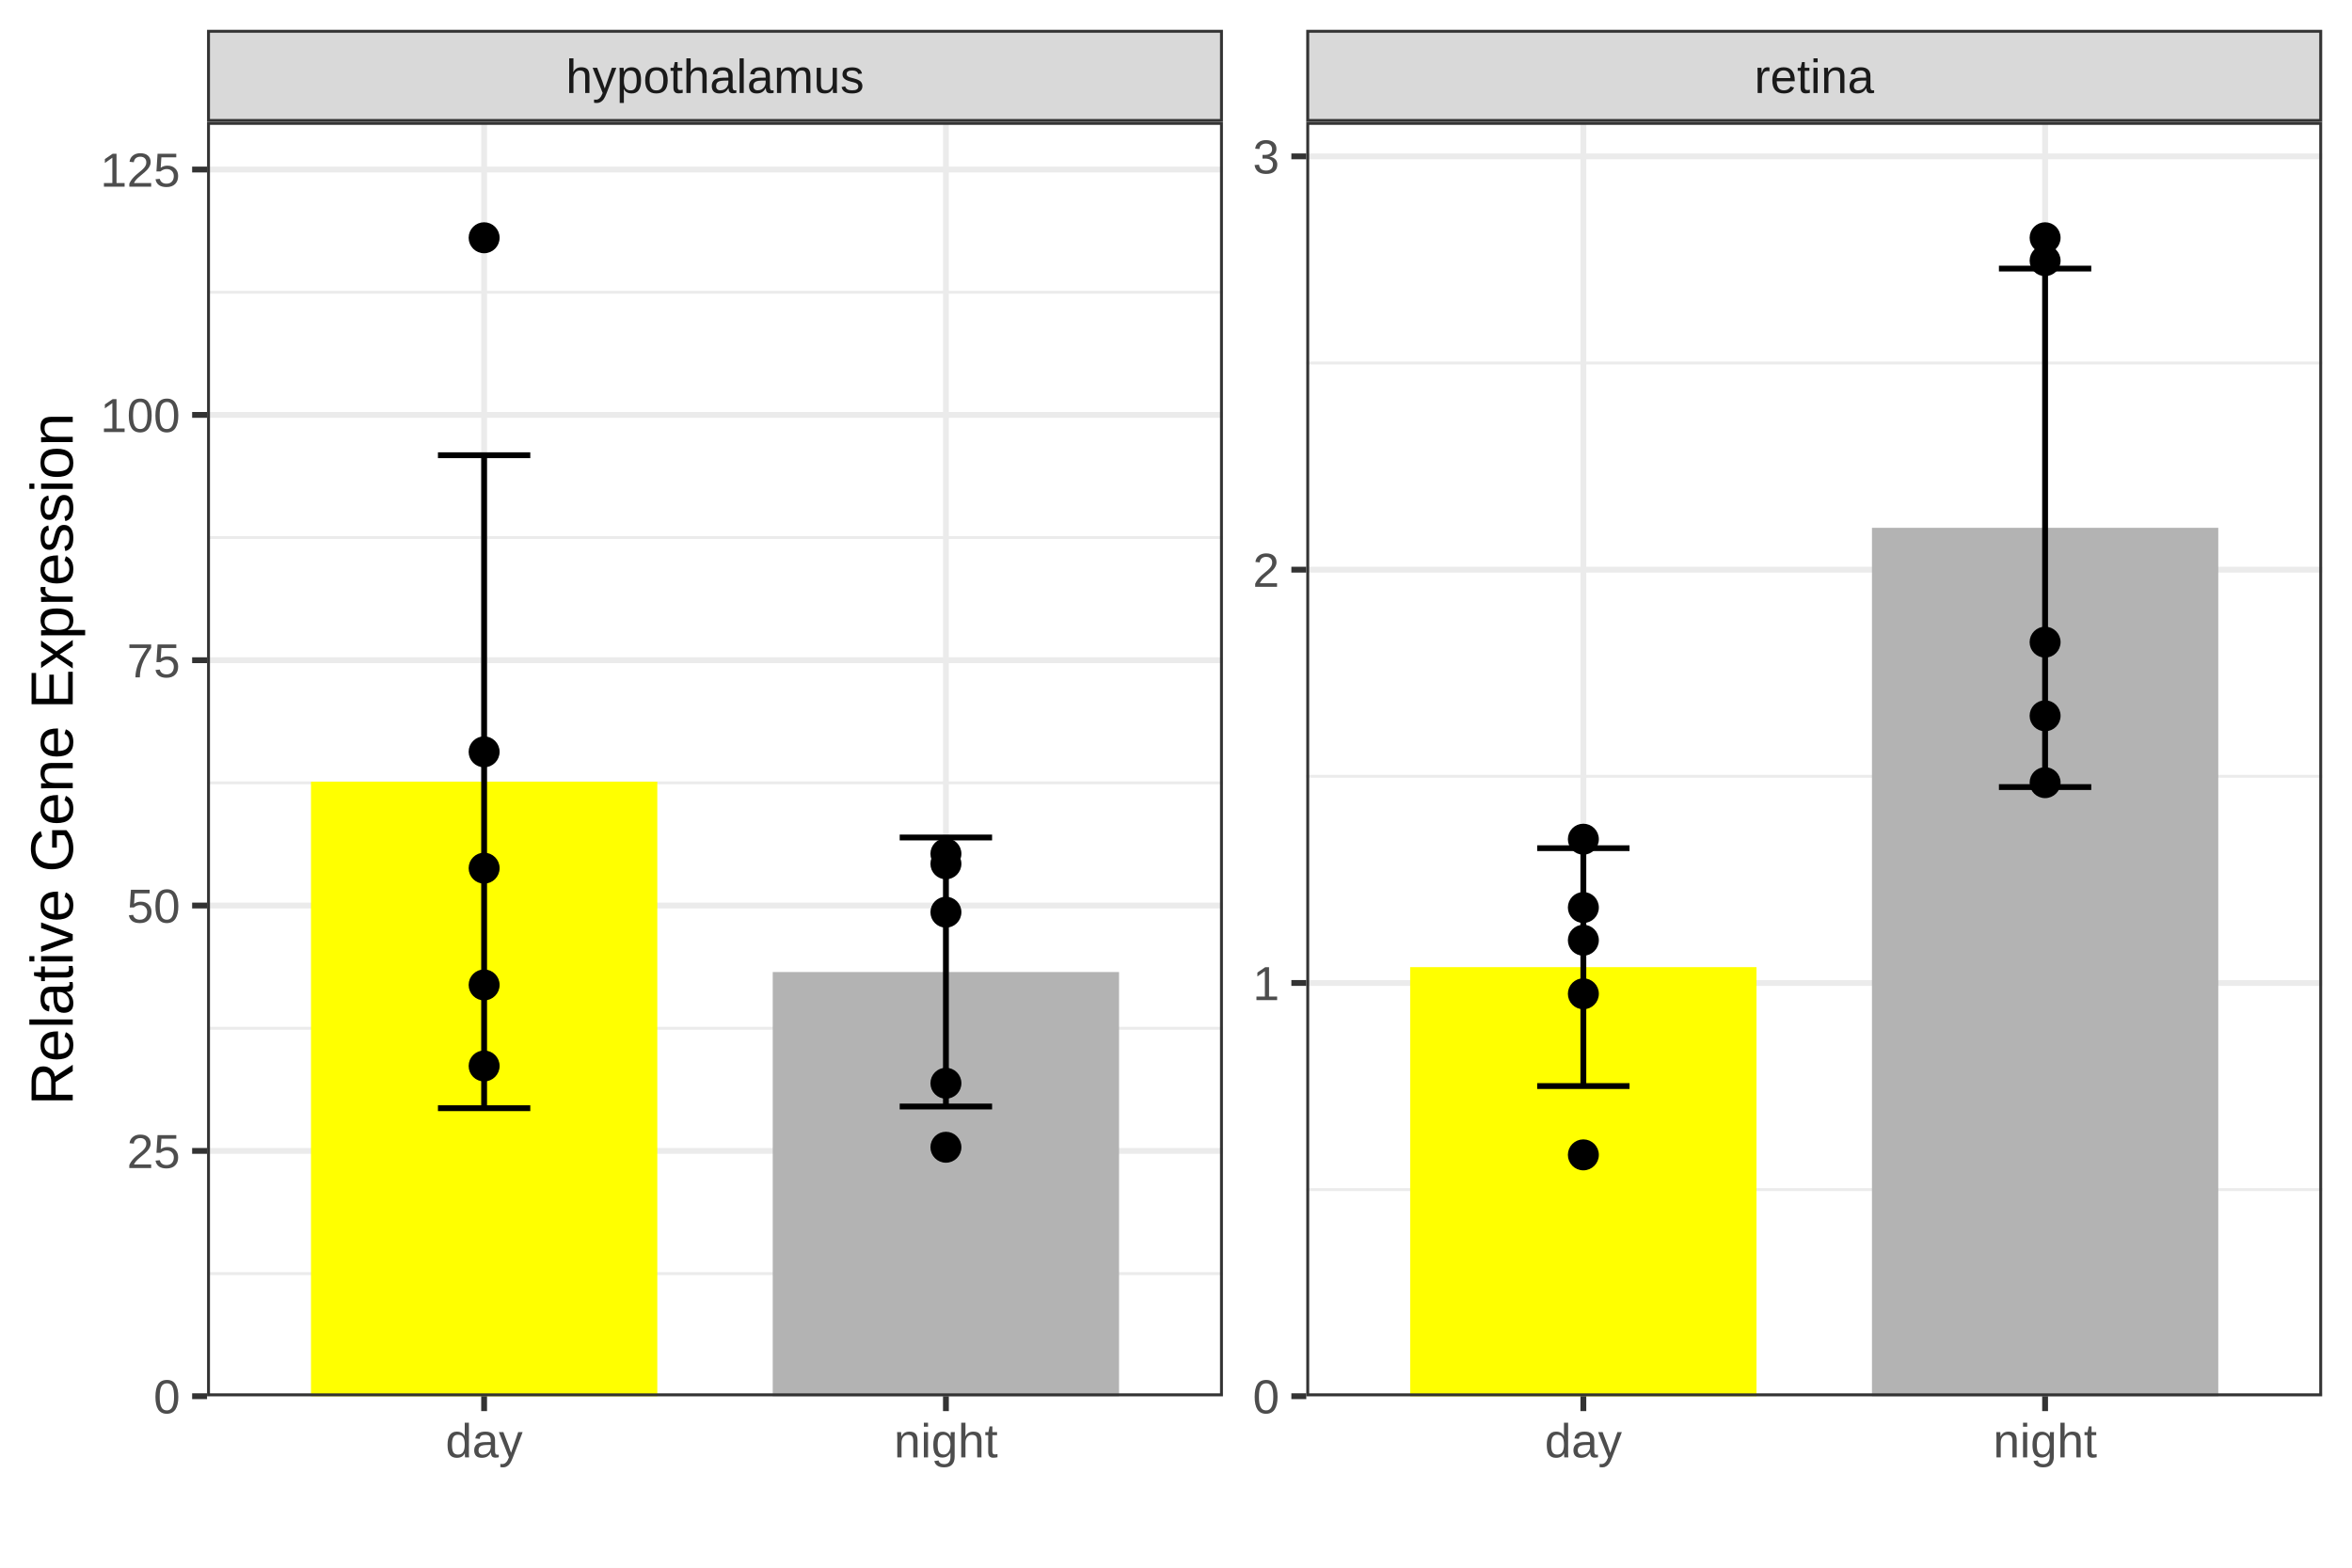
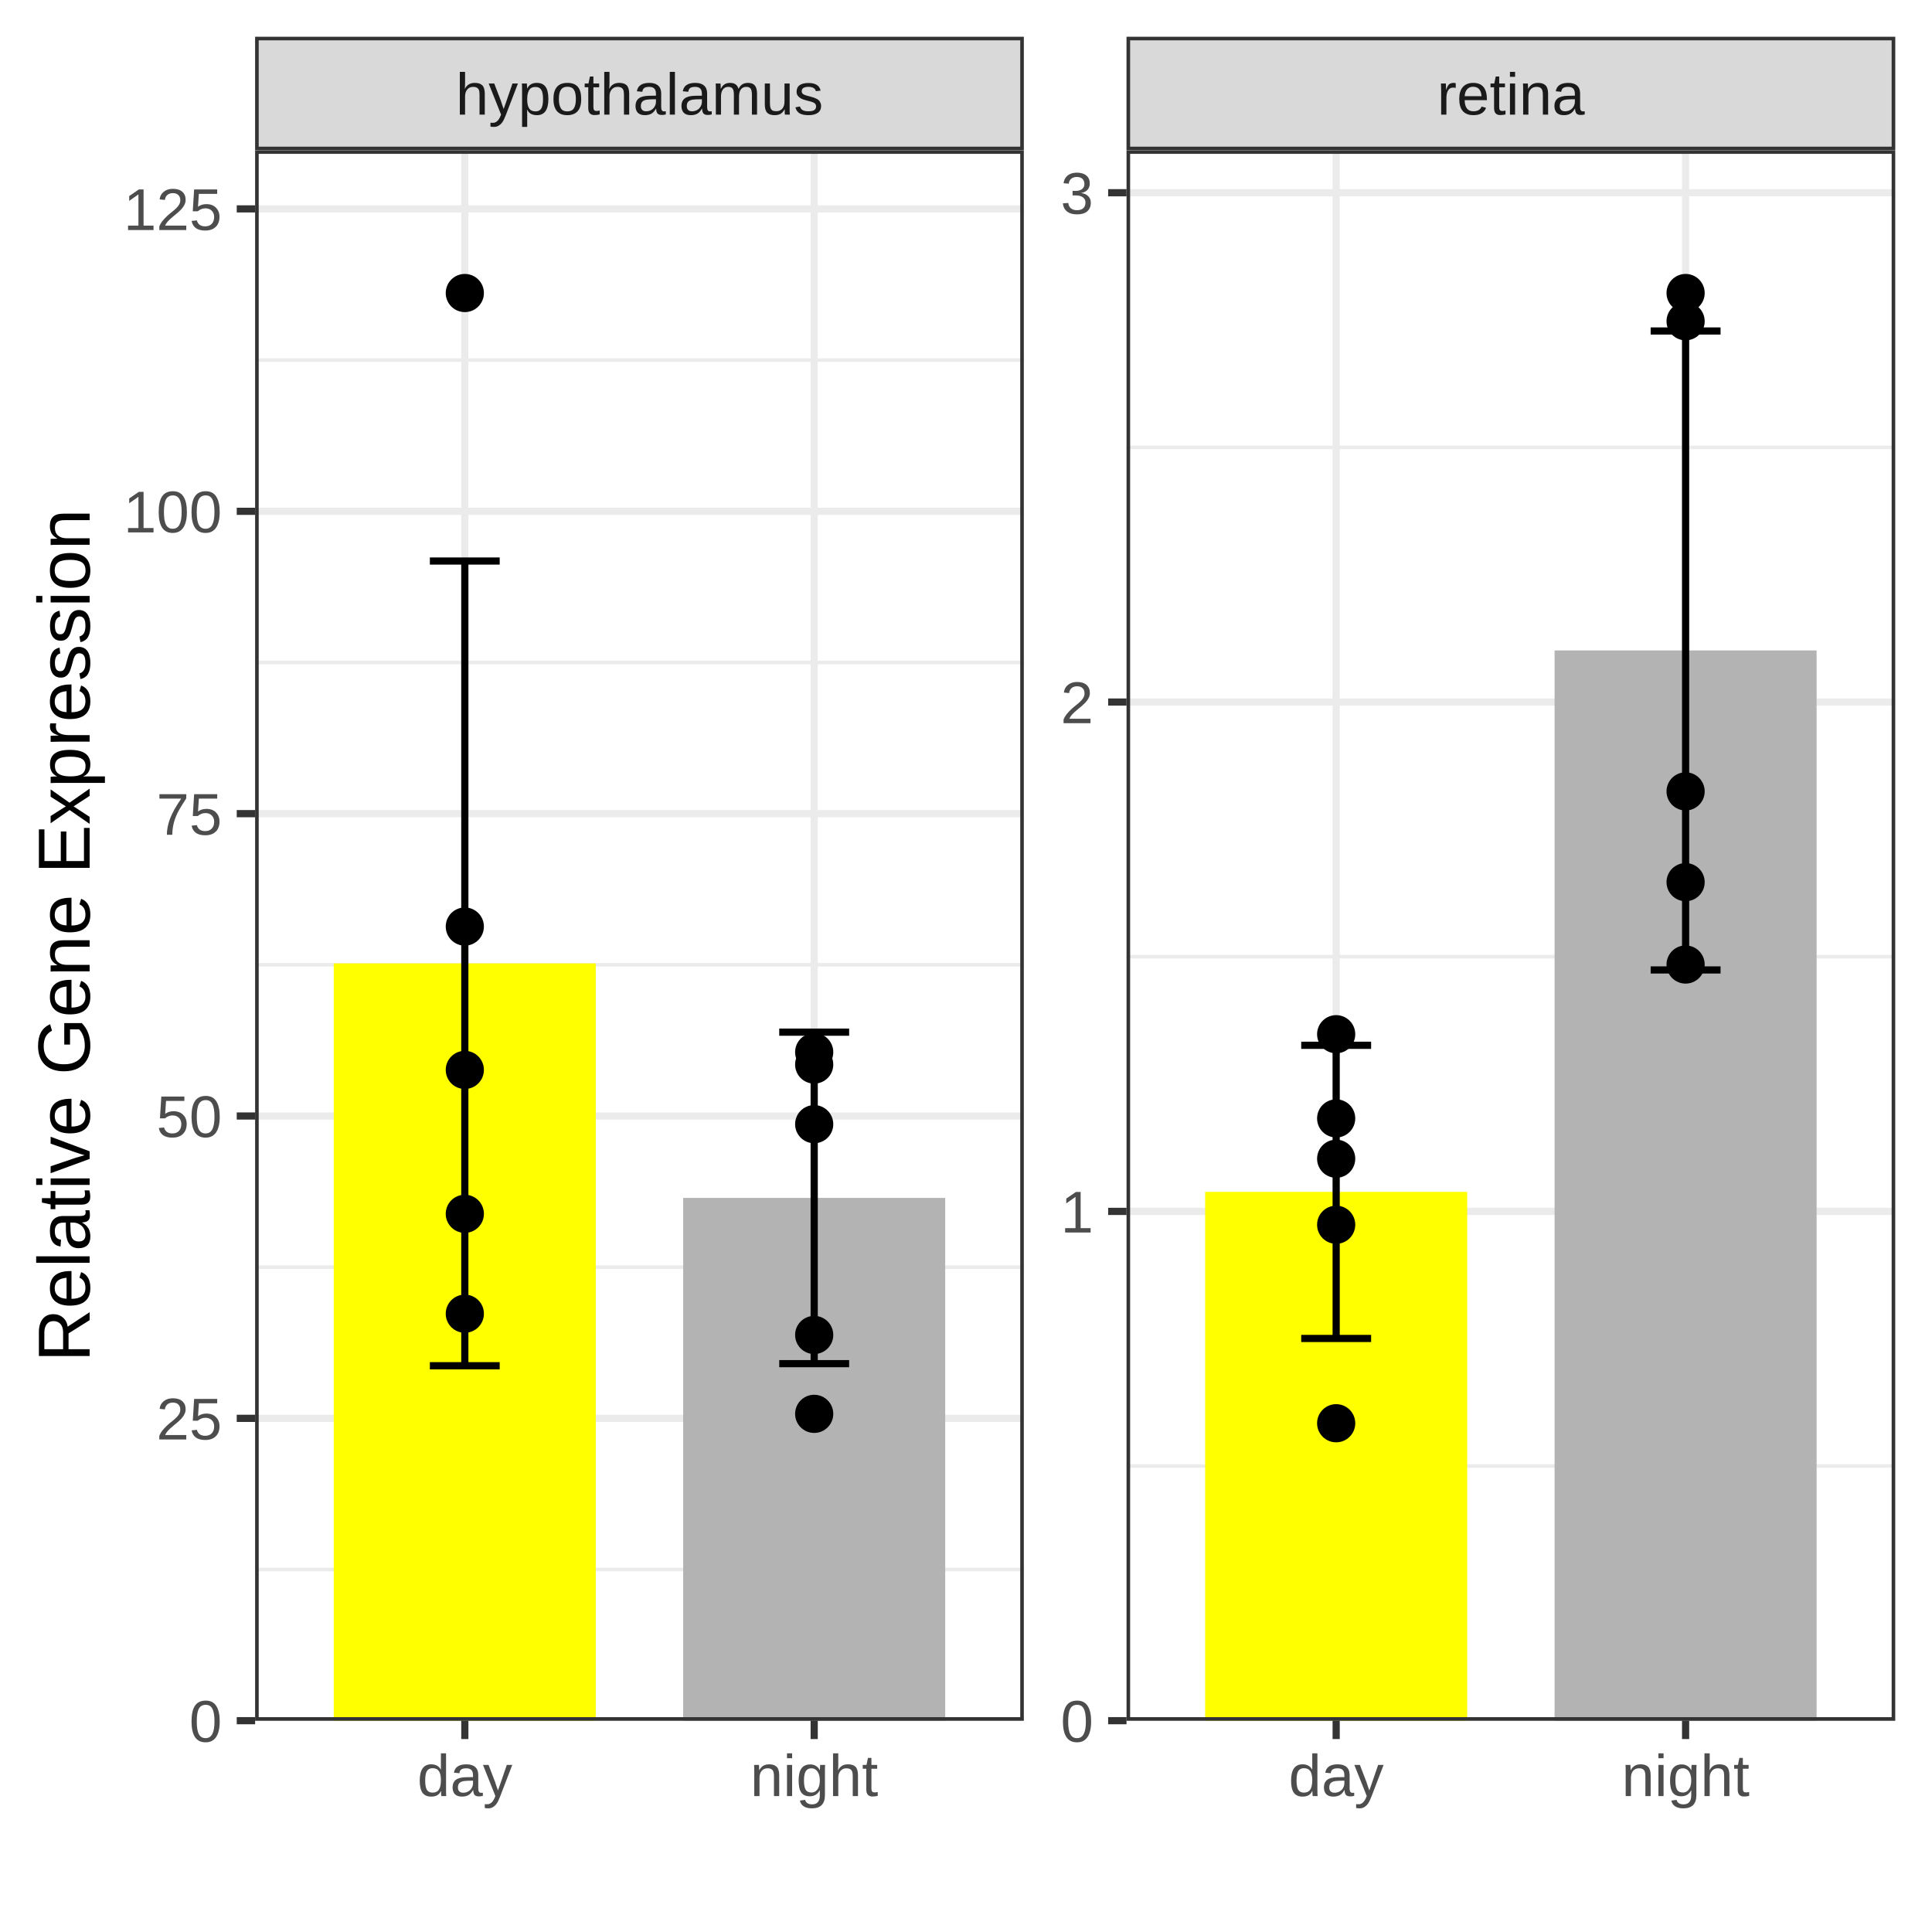
- <svg xmlns="http://www.w3.org/2000/svg" class="svglite" width="432.00pt" height="288.00pt" viewBox="0 0 432.00 288.00">
+ <svg xmlns="http://www.w3.org/2000/svg" class="svglite" width="288.00pt" height="288.00pt" viewBox="0 0 288.00 288.00">
  <defs>
    <style type="text/css">
    .svglite line, .svglite polyline, .svglite polygon, .svglite path, .svglite rect, .svglite circle {
      fill: none;
      stroke: #000000;
      stroke-linecap: round;
      stroke-linejoin: round;
      stroke-miterlimit: 10.00;
    }
-     .svglite text {
-       white-space: pre;
-     }
  </style>
  </defs>
  <rect width="100%" height="100%" style="stroke: none; fill: #FFFFFF;" />
  <defs>
-     <clipPath id="cpMC4wMHw0MzIuMDB8MC4wMHwyODguMDA=">
-       <rect x="0.00" y="0.00" width="432.00" height="288.00" />
+     <clipPath id="cpMC4wMHwyODguMDB8MC4wMHwyODguMDA=">
+       <rect x="0.00" y="0.00" width="288.00" height="288.00" />
    </clipPath>
  </defs>
-   <g clip-path="url(#cpMC4wMHw0MzIuMDB8MC4wMHwyODguMDA=)">
-     <rect x="0" y="0.00" width="432.00" height="288.00" style="stroke-width: 1.07; stroke: #FFFFFF; fill: #FFFFFF;" />
+   <g clip-path="url(#cpMC4wMHwyODguMDB8MC4wMHwyODguMDA=)">
+     <rect x="0" y="0.00" width="288.00" height="288.00" style="stroke-width: 1.07; stroke: #FFFFFF; fill: #FFFFFF;" />
  </g>
  <defs>
-     <clipPath id="cpMzguMDN8MjI0LjYyfDIyLjQwfDI1Ni41MA==">
-       <rect x="38.03" y="22.40" width="186.59" height="234.11" />
+     <clipPath id="cpMzguMDN8MTUyLjYyfDIyLjQwfDI1Ni41MA==">
+       <rect x="38.03" y="22.40" width="114.59" height="234.11" />
    </clipPath>
  </defs>
-   <g clip-path="url(#cpMzguMDN8MjI0LjYyfDIyLjQwfDI1Ni41MA==)">
-     <rect x="38.03" y="22.40" width="186.59" height="234.11" style="stroke-width: 1.07; stroke: none; fill: #FFFFFF;" />
-     <polyline points="38.03,233.97 224.62,233.97 " style="stroke-width: 0.53; stroke: #EBEBEB; stroke-linecap: butt;" />
-     <polyline points="38.03,188.90 224.62,188.90 " style="stroke-width: 0.53; stroke: #EBEBEB; stroke-linecap: butt;" />
-     <polyline points="38.03,143.82 224.62,143.82 " style="stroke-width: 0.53; stroke: #EBEBEB; stroke-linecap: butt;" />
-     <polyline points="38.03,98.75 224.62,98.75 " style="stroke-width: 0.53; stroke: #EBEBEB; stroke-linecap: butt;" />
-     <polyline points="38.03,53.68 224.62,53.68 " style="stroke-width: 0.53; stroke: #EBEBEB; stroke-linecap: butt;" />
-     <polyline points="38.03,256.50 224.62,256.50 " style="stroke-width: 1.07; stroke: #EBEBEB; stroke-linecap: butt;" />
-     <polyline points="38.03,211.43 224.62,211.43 " style="stroke-width: 1.07; stroke: #EBEBEB; stroke-linecap: butt;" />
-     <polyline points="38.03,166.36 224.62,166.36 " style="stroke-width: 1.07; stroke: #EBEBEB; stroke-linecap: butt;" />
-     <polyline points="38.03,121.29 224.62,121.29 " style="stroke-width: 1.07; stroke: #EBEBEB; stroke-linecap: butt;" />
-     <polyline points="38.03,76.22 224.62,76.22 " style="stroke-width: 1.07; stroke: #EBEBEB; stroke-linecap: butt;" />
-     <polyline points="38.03,31.14 224.62,31.14 " style="stroke-width: 1.07; stroke: #EBEBEB; stroke-linecap: butt;" />
-     <polyline points="88.92,256.50 88.92,22.40 " style="stroke-width: 1.07; stroke: #EBEBEB; stroke-linecap: butt;" />
-     <polyline points="173.74,256.50 173.74,22.40 " style="stroke-width: 1.07; stroke: #EBEBEB; stroke-linecap: butt;" />
-     <rect x="57.12" y="143.61" width="63.61" height="112.89" style="stroke-width: 1.07; stroke: none; stroke-linecap: square; stroke-linejoin: miter; fill: #FFFF00;" />
-     <rect x="141.93" y="178.57" width="63.61" height="77.93" style="stroke-width: 1.07; stroke: none; stroke-linecap: square; stroke-linejoin: miter; fill: #B3B3B3;" />
-     <polyline points="80.44,83.63 97.40,83.63 " style="stroke-width: 1.07; stroke-linecap: butt;" />
-     <polyline points="88.92,83.63 88.92,203.59 " style="stroke-width: 1.07; stroke-linecap: butt;" />
-     <polyline points="80.44,203.59 97.40,203.59 " style="stroke-width: 1.07; stroke-linecap: butt;" />
-     <polyline points="165.25,153.86 182.22,153.86 " style="stroke-width: 1.07; stroke-linecap: butt;" />
-     <polyline points="173.74,153.86 173.74,203.28 " style="stroke-width: 1.07; stroke-linecap: butt;" />
-     <polyline points="165.25,203.28 182.22,203.28 " style="stroke-width: 1.07; stroke-linecap: butt;" />
-     <circle cx="88.92" cy="138.12" r="2.49" style="stroke-width: 0.71; fill: #000000;" />
-     <circle cx="88.92" cy="159.49" r="2.49" style="stroke-width: 0.71; fill: #000000;" />
-     <circle cx="88.92" cy="195.83" r="2.49" style="stroke-width: 0.71; fill: #000000;" />
-     <circle cx="88.92" cy="180.94" r="2.49" style="stroke-width: 0.71; fill: #000000;" />
-     <circle cx="88.92" cy="43.68" r="2.49" style="stroke-width: 0.71; fill: #000000;" />
-     <circle cx="173.74" cy="167.58" r="2.49" style="stroke-width: 0.71; fill: #000000;" />
-     <circle cx="173.74" cy="210.76" r="2.49" style="stroke-width: 0.71; fill: #000000;" />
-     <circle cx="173.74" cy="156.84" r="2.49" style="stroke-width: 0.71; fill: #000000;" />
-     <circle cx="173.74" cy="158.69" r="2.49" style="stroke-width: 0.71; fill: #000000;" />
-     <circle cx="173.74" cy="199.00" r="2.49" style="stroke-width: 0.71; fill: #000000;" />
-     <rect x="38.03" y="22.40" width="186.59" height="234.11" style="stroke-width: 1.07; stroke: #333333;" />
+   <g clip-path="url(#cpMzguMDN8MTUyLjYyfDIyLjQwfDI1Ni41MA==)">
+     <rect x="38.03" y="22.40" width="114.59" height="234.11" style="stroke-width: 1.07; stroke: none; fill: #FFFFFF;" />
+     <polyline points="38.03,233.97 152.62,233.97 " style="stroke-width: 0.53; stroke: #EBEBEB; stroke-linecap: butt;" />
+     <polyline points="38.03,188.90 152.62,188.90 " style="stroke-width: 0.53; stroke: #EBEBEB; stroke-linecap: butt;" />
+     <polyline points="38.03,143.82 152.62,143.82 " style="stroke-width: 0.53; stroke: #EBEBEB; stroke-linecap: butt;" />
+     <polyline points="38.03,98.75 152.62,98.75 " style="stroke-width: 0.53; stroke: #EBEBEB; stroke-linecap: butt;" />
+     <polyline points="38.03,53.68 152.62,53.68 " style="stroke-width: 0.53; stroke: #EBEBEB; stroke-linecap: butt;" />
+     <polyline points="38.03,256.50 152.62,256.50 " style="stroke-width: 1.07; stroke: #EBEBEB; stroke-linecap: butt;" />
+     <polyline points="38.03,211.43 152.62,211.43 " style="stroke-width: 1.07; stroke: #EBEBEB; stroke-linecap: butt;" />
+     <polyline points="38.03,166.36 152.62,166.36 " style="stroke-width: 1.07; stroke: #EBEBEB; stroke-linecap: butt;" />
+     <polyline points="38.03,121.29 152.62,121.29 " style="stroke-width: 1.07; stroke: #EBEBEB; stroke-linecap: butt;" />
+     <polyline points="38.03,76.22 152.62,76.22 " style="stroke-width: 1.07; stroke: #EBEBEB; stroke-linecap: butt;" />
+     <polyline points="38.03,31.14 152.62,31.14 " style="stroke-width: 1.07; stroke: #EBEBEB; stroke-linecap: butt;" />
+     <polyline points="69.29,256.50 69.29,22.40 " style="stroke-width: 1.07; stroke: #EBEBEB; stroke-linecap: butt;" />
+     <polyline points="121.37,256.50 121.37,22.40 " style="stroke-width: 1.07; stroke: #EBEBEB; stroke-linecap: butt;" />
+     <rect x="49.75" y="143.61" width="39.06" height="112.89" style="stroke-width: 1.07; stroke: none; stroke-linecap: square; stroke-linejoin: miter; fill: #FFFF00;" />
+     <rect x="101.84" y="178.57" width="39.06" height="77.93" style="stroke-width: 1.07; stroke: none; stroke-linecap: square; stroke-linejoin: miter; fill: #B3B3B3;" />
+     <polyline points="64.08,83.63 74.49,83.63 " style="stroke-width: 1.07; stroke-linecap: butt;" />
+     <polyline points="69.29,83.63 69.29,203.59 " style="stroke-width: 1.07; stroke-linecap: butt;" />
+     <polyline points="64.08,203.59 74.49,203.59 " style="stroke-width: 1.07; stroke-linecap: butt;" />
+     <polyline points="116.16,153.86 126.58,153.86 " style="stroke-width: 1.07; stroke-linecap: butt;" />
+     <polyline points="121.37,153.86 121.37,203.28 " style="stroke-width: 1.07; stroke-linecap: butt;" />
+     <polyline points="116.16,203.28 126.58,203.28 " style="stroke-width: 1.07; stroke-linecap: butt;" />
+     <circle cx="69.29" cy="138.12" r="2.49" style="stroke-width: 0.71; fill: #000000;" />
+     <circle cx="69.29" cy="159.49" r="2.49" style="stroke-width: 0.71; fill: #000000;" />
+     <circle cx="69.29" cy="195.83" r="2.49" style="stroke-width: 0.71; fill: #000000;" />
+     <circle cx="69.29" cy="180.94" r="2.49" style="stroke-width: 0.71; fill: #000000;" />
+     <circle cx="69.29" cy="43.68" r="2.49" style="stroke-width: 0.71; fill: #000000;" />
+     <circle cx="121.37" cy="167.58" r="2.49" style="stroke-width: 0.71; fill: #000000;" />
+     <circle cx="121.37" cy="210.76" r="2.49" style="stroke-width: 0.71; fill: #000000;" />
+     <circle cx="121.37" cy="156.84" r="2.49" style="stroke-width: 0.71; fill: #000000;" />
+     <circle cx="121.37" cy="158.69" r="2.49" style="stroke-width: 0.71; fill: #000000;" />
+     <circle cx="121.37" cy="199.00" r="2.49" style="stroke-width: 0.71; fill: #000000;" />
+     <rect x="38.03" y="22.40" width="114.59" height="234.11" style="stroke-width: 1.07; stroke: #333333;" />
  </g>
-   <g clip-path="url(#cpMC4wMHw0MzIuMDB8MC4wMHwyODguMDA=)">
+   <g clip-path="url(#cpMC4wMHwyODguMDB8MC4wMHwyODguMDA=)">
</g>
  <defs>
-     <clipPath id="cpMjM5LjkzfDQyNi41MnwyMi40MHwyNTYuNTA=">
-       <rect x="239.93" y="22.40" width="186.59" height="234.11" />
+     <clipPath id="cpMTY3LjkzfDI4Mi41MnwyMi40MHwyNTYuNTA=">
+       <rect x="167.93" y="22.40" width="114.59" height="234.11" />
    </clipPath>
  </defs>
-   <g clip-path="url(#cpMjM5LjkzfDQyNi41MnwyMi40MHwyNTYuNTA=)">
-     <rect x="239.93" y="22.40" width="186.59" height="234.11" style="stroke-width: 1.07; stroke: none; fill: #FFFFFF;" />
-     <polyline points="239.93,218.54 426.52,218.54 " style="stroke-width: 0.53; stroke: #EBEBEB; stroke-linecap: butt;" />
-     <polyline points="239.93,142.61 426.52,142.61 " style="stroke-width: 0.53; stroke: #EBEBEB; stroke-linecap: butt;" />
-     <polyline points="239.93,66.69 426.52,66.69 " style="stroke-width: 0.53; stroke: #EBEBEB; stroke-linecap: butt;" />
-     <polyline points="239.93,256.50 426.52,256.50 " style="stroke-width: 1.07; stroke: #EBEBEB; stroke-linecap: butt;" />
-     <polyline points="239.93,180.58 426.52,180.58 " style="stroke-width: 1.07; stroke: #EBEBEB; stroke-linecap: butt;" />
-     <polyline points="239.93,104.65 426.52,104.65 " style="stroke-width: 1.07; stroke: #EBEBEB; stroke-linecap: butt;" />
-     <polyline points="239.93,28.73 426.52,28.73 " style="stroke-width: 1.07; stroke: #EBEBEB; stroke-linecap: butt;" />
-     <polyline points="290.82,256.50 290.82,22.40 " style="stroke-width: 1.07; stroke: #EBEBEB; stroke-linecap: butt;" />
-     <polyline points="375.63,256.50 375.63,22.40 " style="stroke-width: 1.07; stroke: #EBEBEB; stroke-linecap: butt;" />
-     <rect x="259.01" y="177.67" width="63.61" height="78.83" style="stroke-width: 1.07; stroke: none; stroke-linecap: square; stroke-linejoin: miter; fill: #FFFF00;" />
-     <rect x="343.83" y="96.96" width="63.61" height="159.54" style="stroke-width: 1.07; stroke: none; stroke-linecap: square; stroke-linejoin: miter; fill: #B3B3B3;" />
-     <polyline points="282.34,155.82 299.30,155.82 " style="stroke-width: 1.07; stroke-linecap: butt;" />
-     <polyline points="290.82,155.82 290.82,199.52 " style="stroke-width: 1.07; stroke-linecap: butt;" />
-     <polyline points="282.34,199.52 299.30,199.52 " style="stroke-width: 1.07; stroke-linecap: butt;" />
-     <polyline points="367.15,49.34 384.11,49.34 " style="stroke-width: 1.07; stroke-linecap: butt;" />
-     <polyline points="375.63,49.34 375.63,144.59 " style="stroke-width: 1.07; stroke-linecap: butt;" />
-     <polyline points="367.15,144.59 384.11,144.59 " style="stroke-width: 1.07; stroke-linecap: butt;" />
-     <circle cx="290.82" cy="182.57" r="2.49" style="stroke-width: 0.71; fill: #000000;" />
-     <circle cx="290.82" cy="212.16" r="2.49" style="stroke-width: 0.71; fill: #000000;" />
-     <circle cx="290.82" cy="166.72" r="2.49" style="stroke-width: 0.71; fill: #000000;" />
-     <circle cx="290.82" cy="172.73" r="2.49" style="stroke-width: 0.71; fill: #000000;" />
-     <circle cx="290.82" cy="154.17" r="2.49" style="stroke-width: 0.71; fill: #000000;" />
-     <circle cx="375.63" cy="143.78" r="2.49" style="stroke-width: 0.71; fill: #000000;" />
-     <circle cx="375.63" cy="131.50" r="2.49" style="stroke-width: 0.71; fill: #000000;" />
-     <circle cx="375.63" cy="117.97" r="2.49" style="stroke-width: 0.71; fill: #000000;" />
-     <circle cx="375.63" cy="43.68" r="2.49" style="stroke-width: 0.71; fill: #000000;" />
-     <circle cx="375.63" cy="47.89" r="2.49" style="stroke-width: 0.71; fill: #000000;" />
-     <rect x="239.93" y="22.40" width="186.59" height="234.11" style="stroke-width: 1.07; stroke: #333333;" />
+   <g clip-path="url(#cpMTY3LjkzfDI4Mi41MnwyMi40MHwyNTYuNTA=)">
+     <rect x="167.93" y="22.40" width="114.59" height="234.11" style="stroke-width: 1.07; stroke: none; fill: #FFFFFF;" />
+     <polyline points="167.93,218.54 282.52,218.54 " style="stroke-width: 0.53; stroke: #EBEBEB; stroke-linecap: butt;" />
+     <polyline points="167.93,142.61 282.52,142.61 " style="stroke-width: 0.53; stroke: #EBEBEB; stroke-linecap: butt;" />
+     <polyline points="167.93,66.69 282.52,66.69 " style="stroke-width: 0.53; stroke: #EBEBEB; stroke-linecap: butt;" />
+     <polyline points="167.93,256.50 282.52,256.50 " style="stroke-width: 1.07; stroke: #EBEBEB; stroke-linecap: butt;" />
+     <polyline points="167.93,180.58 282.52,180.58 " style="stroke-width: 1.07; stroke: #EBEBEB; stroke-linecap: butt;" />
+     <polyline points="167.93,104.65 282.52,104.65 " style="stroke-width: 1.07; stroke: #EBEBEB; stroke-linecap: butt;" />
+     <polyline points="167.93,28.73 282.52,28.73 " style="stroke-width: 1.07; stroke: #EBEBEB; stroke-linecap: butt;" />
+     <polyline points="199.18,256.50 199.18,22.40 " style="stroke-width: 1.07; stroke: #EBEBEB; stroke-linecap: butt;" />
+     <polyline points="251.27,256.50 251.27,22.40 " style="stroke-width: 1.07; stroke: #EBEBEB; stroke-linecap: butt;" />
+     <rect x="179.65" y="177.67" width="39.06" height="78.83" style="stroke-width: 1.07; stroke: none; stroke-linecap: square; stroke-linejoin: miter; fill: #FFFF00;" />
+     <rect x="231.74" y="96.96" width="39.06" height="159.54" style="stroke-width: 1.07; stroke: none; stroke-linecap: square; stroke-linejoin: miter; fill: #B3B3B3;" />
+     <polyline points="193.97,155.82 204.39,155.82 " style="stroke-width: 1.07; stroke-linecap: butt;" />
+     <polyline points="199.18,155.82 199.18,199.52 " style="stroke-width: 1.07; stroke-linecap: butt;" />
+     <polyline points="193.97,199.52 204.39,199.52 " style="stroke-width: 1.07; stroke-linecap: butt;" />
+     <polyline points="246.06,49.34 256.48,49.34 " style="stroke-width: 1.07; stroke-linecap: butt;" />
+     <polyline points="251.27,49.34 251.27,144.59 " style="stroke-width: 1.07; stroke-linecap: butt;" />
+     <polyline points="246.06,144.59 256.48,144.59 " style="stroke-width: 1.07; stroke-linecap: butt;" />
+     <circle cx="199.18" cy="182.57" r="2.49" style="stroke-width: 0.71; fill: #000000;" />
+     <circle cx="199.18" cy="212.16" r="2.49" style="stroke-width: 0.71; fill: #000000;" />
+     <circle cx="199.18" cy="166.72" r="2.49" style="stroke-width: 0.71; fill: #000000;" />
+     <circle cx="199.18" cy="172.73" r="2.49" style="stroke-width: 0.71; fill: #000000;" />
+     <circle cx="199.18" cy="154.17" r="2.49" style="stroke-width: 0.71; fill: #000000;" />
+     <circle cx="251.27" cy="143.78" r="2.49" style="stroke-width: 0.71; fill: #000000;" />
+     <circle cx="251.27" cy="131.50" r="2.49" style="stroke-width: 0.71; fill: #000000;" />
+     <circle cx="251.27" cy="117.97" r="2.49" style="stroke-width: 0.71; fill: #000000;" />
+     <circle cx="251.27" cy="43.68" r="2.49" style="stroke-width: 0.71; fill: #000000;" />
+     <circle cx="251.27" cy="47.89" r="2.49" style="stroke-width: 0.71; fill: #000000;" />
+     <rect x="167.93" y="22.40" width="114.59" height="234.11" style="stroke-width: 1.07; stroke: #333333;" />
  </g>
-   <g clip-path="url(#cpMC4wMHw0MzIuMDB8MC4wMHwyODguMDA=)">
+   <g clip-path="url(#cpMC4wMHwyODguMDB8MC4wMHwyODguMDA=)">
</g>
  <defs>
-     <clipPath id="cpMzguMDN8MjI0LjYyfDUuNDh8MjIuNDA=">
-       <rect x="38.03" y="5.48" width="186.59" height="16.92" />
+     <clipPath id="cpMzguMDN8MTUyLjYyfDUuNDh8MjIuNDA=">
+       <rect x="38.03" y="5.48" width="114.59" height="16.92" />
    </clipPath>
  </defs>
-   <g clip-path="url(#cpMzguMDN8MjI0LjYyfDUuNDh8MjIuNDA=)">
-     <rect x="38.03" y="5.48" width="186.59" height="16.92" style="stroke-width: 1.07; stroke: #333333; fill: #D9D9D9;" />
-     <text x="131.33" y="17.09" text-anchor="middle" style="font-size: 8.80px;fill: #1A1A1A; font-family: &quot;Arial&quot;;" textLength="54.80px" lengthAdjust="spacingAndGlyphs">hypothalamus</text>
+   <g clip-path="url(#cpMzguMDN8MTUyLjYyfDUuNDh8MjIuNDA=)">
+     <rect x="38.03" y="5.48" width="114.59" height="16.92" style="stroke-width: 1.07; stroke: #333333; fill: #D9D9D9;" />
+     <text x="95.33" y="17.09" text-anchor="middle" style="font-size: 8.80px; fill: #1A1A1A; font-family: Arial;" textLength="54.80px" lengthAdjust="spacingAndGlyphs">hypothalamus</text>
  </g>
-   <g clip-path="url(#cpMC4wMHw0MzIuMDB8MC4wMHwyODguMDA=)">
+   <g clip-path="url(#cpMC4wMHwyODguMDB8MC4wMHwyODguMDA=)">
</g>
  <defs>
-     <clipPath id="cpMjM5LjkzfDQyNi41Mnw1LjQ4fDIyLjQw">
-       <rect x="239.93" y="5.48" width="186.59" height="16.92" />
+     <clipPath id="cpMTY3LjkzfDI4Mi41Mnw1LjQ4fDIyLjQw">
+       <rect x="167.93" y="5.48" width="114.59" height="16.92" />
    </clipPath>
  </defs>
-   <g clip-path="url(#cpMjM5LjkzfDQyNi41Mnw1LjQ4fDIyLjQw)">
-     <rect x="239.93" y="5.48" width="186.59" height="16.92" style="stroke-width: 1.07; stroke: #333333; fill: #D9D9D9;" />
-     <text x="333.23" y="17.09" text-anchor="middle" style="font-size: 8.80px;fill: #1A1A1A; font-family: &quot;Arial&quot;;" textLength="22.02px" lengthAdjust="spacingAndGlyphs">retina</text>
+   <g clip-path="url(#cpMTY3LjkzfDI4Mi41Mnw1LjQ4fDIyLjQw)">
+     <rect x="167.93" y="5.48" width="114.59" height="16.92" style="stroke-width: 1.07; stroke: #333333; fill: #D9D9D9;" />
+     <text x="225.23" y="17.09" text-anchor="middle" style="font-size: 8.80px; fill: #1A1A1A; font-family: Arial;" textLength="22.02px" lengthAdjust="spacingAndGlyphs">retina</text>
  </g>
-   <g clip-path="url(#cpMC4wMHw0MzIuMDB8MC4wMHwyODguMDA=)">
-     <polyline points="88.92,259.24 88.92,256.50 " style="stroke-width: 1.07; stroke: #333333; stroke-linecap: butt;" />
-     <polyline points="173.74,259.24 173.74,256.50 " style="stroke-width: 1.07; stroke: #333333; stroke-linecap: butt;" />
-     <text x="88.92" y="267.74" text-anchor="middle" style="font-size: 8.80px;fill: #4D4D4D; font-family: &quot;Arial&quot;;" textLength="14.19px" lengthAdjust="spacingAndGlyphs">day</text>
-     <text x="173.74" y="267.74" text-anchor="middle" style="font-size: 8.80px;fill: #4D4D4D; font-family: &quot;Arial&quot;;" textLength="19.09px" lengthAdjust="spacingAndGlyphs">night</text>
-     <polyline points="290.82,259.24 290.82,256.50 " style="stroke-width: 1.07; stroke: #333333; stroke-linecap: butt;" />
-     <polyline points="375.63,259.24 375.63,256.50 " style="stroke-width: 1.07; stroke: #333333; stroke-linecap: butt;" />
-     <text x="290.82" y="267.74" text-anchor="middle" style="font-size: 8.80px;fill: #4D4D4D; font-family: &quot;Arial&quot;;" textLength="14.19px" lengthAdjust="spacingAndGlyphs">day</text>
-     <text x="375.63" y="267.74" text-anchor="middle" style="font-size: 8.80px;fill: #4D4D4D; font-family: &quot;Arial&quot;;" textLength="19.09px" lengthAdjust="spacingAndGlyphs">night</text>
-     <text x="235.00" y="259.65" text-anchor="end" style="font-size: 8.80px;fill: #4D4D4D; font-family: &quot;Arial&quot;;" textLength="4.90px" lengthAdjust="spacingAndGlyphs">0</text>
-     <text x="235.00" y="183.73" text-anchor="end" style="font-size: 8.80px;fill: #4D4D4D; font-family: &quot;Arial&quot;;" textLength="4.90px" lengthAdjust="spacingAndGlyphs">1</text>
-     <text x="235.00" y="107.80" text-anchor="end" style="font-size: 8.80px;fill: #4D4D4D; font-family: &quot;Arial&quot;;" textLength="4.90px" lengthAdjust="spacingAndGlyphs">2</text>
-     <text x="235.00" y="31.88" text-anchor="end" style="font-size: 8.80px;fill: #4D4D4D; font-family: &quot;Arial&quot;;" textLength="4.90px" lengthAdjust="spacingAndGlyphs">3</text>
-     <polyline points="237.19,256.50 239.93,256.50 " style="stroke-width: 1.07; stroke: #333333; stroke-linecap: butt;" />
-     <polyline points="237.19,180.58 239.93,180.58 " style="stroke-width: 1.07; stroke: #333333; stroke-linecap: butt;" />
-     <polyline points="237.19,104.65 239.93,104.65 " style="stroke-width: 1.07; stroke: #333333; stroke-linecap: butt;" />
-     <polyline points="237.19,28.73 239.93,28.73 " style="stroke-width: 1.07; stroke: #333333; stroke-linecap: butt;" />
-     <text x="33.10" y="259.65" text-anchor="end" style="font-size: 8.80px;fill: #4D4D4D; font-family: &quot;Arial&quot;;" textLength="4.90px" lengthAdjust="spacingAndGlyphs">0</text>
-     <text x="33.10" y="214.58" text-anchor="end" style="font-size: 8.80px;fill: #4D4D4D; font-family: &quot;Arial&quot;;" textLength="9.79px" lengthAdjust="spacingAndGlyphs">25</text>
-     <text x="33.10" y="169.51" text-anchor="end" style="font-size: 8.80px;fill: #4D4D4D; font-family: &quot;Arial&quot;;" textLength="9.79px" lengthAdjust="spacingAndGlyphs">50</text>
-     <text x="33.10" y="124.44" text-anchor="end" style="font-size: 8.80px;fill: #4D4D4D; font-family: &quot;Arial&quot;;" textLength="9.79px" lengthAdjust="spacingAndGlyphs">75</text>
-     <text x="33.10" y="79.37" text-anchor="end" style="font-size: 8.80px;fill: #4D4D4D; font-family: &quot;Arial&quot;;" textLength="14.69px" lengthAdjust="spacingAndGlyphs">100</text>
-     <text x="33.10" y="34.29" text-anchor="end" style="font-size: 8.80px;fill: #4D4D4D; font-family: &quot;Arial&quot;;" textLength="14.69px" lengthAdjust="spacingAndGlyphs">125</text>
+   <g clip-path="url(#cpMC4wMHwyODguMDB8MC4wMHwyODguMDA=)">
+     <polyline points="69.29,259.24 69.29,256.50 " style="stroke-width: 1.07; stroke: #333333; stroke-linecap: butt;" />
+     <polyline points="121.37,259.24 121.37,256.50 " style="stroke-width: 1.07; stroke: #333333; stroke-linecap: butt;" />
+     <text x="69.29" y="267.74" text-anchor="middle" style="font-size: 8.80px; fill: #4D4D4D; font-family: Arial;" textLength="14.19px" lengthAdjust="spacingAndGlyphs">day</text>
+     <text x="121.37" y="267.74" text-anchor="middle" style="font-size: 8.80px; fill: #4D4D4D; font-family: Arial;" textLength="19.09px" lengthAdjust="spacingAndGlyphs">night</text>
+     <polyline points="199.18,259.24 199.18,256.50 " style="stroke-width: 1.07; stroke: #333333; stroke-linecap: butt;" />
+     <polyline points="251.27,259.24 251.27,256.50 " style="stroke-width: 1.07; stroke: #333333; stroke-linecap: butt;" />
+     <text x="199.18" y="267.74" text-anchor="middle" style="font-size: 8.80px; fill: #4D4D4D; font-family: Arial;" textLength="14.19px" lengthAdjust="spacingAndGlyphs">day</text>
+     <text x="251.27" y="267.74" text-anchor="middle" style="font-size: 8.80px; fill: #4D4D4D; font-family: Arial;" textLength="19.09px" lengthAdjust="spacingAndGlyphs">night</text>
+     <text x="163.00" y="259.65" text-anchor="end" style="font-size: 8.80px; fill: #4D4D4D; font-family: Arial;" textLength="4.90px" lengthAdjust="spacingAndGlyphs">0</text>
+     <text x="163.00" y="183.73" text-anchor="end" style="font-size: 8.80px; fill: #4D4D4D; font-family: Arial;" textLength="4.90px" lengthAdjust="spacingAndGlyphs">1</text>
+     <text x="163.00" y="107.80" text-anchor="end" style="font-size: 8.80px; fill: #4D4D4D; font-family: Arial;" textLength="4.90px" lengthAdjust="spacingAndGlyphs">2</text>
+     <text x="163.00" y="31.88" text-anchor="end" style="font-size: 8.80px; fill: #4D4D4D; font-family: Arial;" textLength="4.90px" lengthAdjust="spacingAndGlyphs">3</text>
+     <polyline points="165.19,256.50 167.93,256.50 " style="stroke-width: 1.07; stroke: #333333; stroke-linecap: butt;" />
+     <polyline points="165.19,180.58 167.93,180.58 " style="stroke-width: 1.07; stroke: #333333; stroke-linecap: butt;" />
+     <polyline points="165.19,104.65 167.93,104.65 " style="stroke-width: 1.07; stroke: #333333; stroke-linecap: butt;" />
+     <polyline points="165.19,28.73 167.93,28.73 " style="stroke-width: 1.07; stroke: #333333; stroke-linecap: butt;" />
+     <text x="33.10" y="259.65" text-anchor="end" style="font-size: 8.80px; fill: #4D4D4D; font-family: Arial;" textLength="4.90px" lengthAdjust="spacingAndGlyphs">0</text>
+     <text x="33.10" y="214.58" text-anchor="end" style="font-size: 8.80px; fill: #4D4D4D; font-family: Arial;" textLength="9.79px" lengthAdjust="spacingAndGlyphs">25</text>
+     <text x="33.10" y="169.51" text-anchor="end" style="font-size: 8.80px; fill: #4D4D4D; font-family: Arial;" textLength="9.79px" lengthAdjust="spacingAndGlyphs">50</text>
+     <text x="33.10" y="124.44" text-anchor="end" style="font-size: 8.80px; fill: #4D4D4D; font-family: Arial;" textLength="9.79px" lengthAdjust="spacingAndGlyphs">75</text>
+     <text x="33.10" y="79.37" text-anchor="end" style="font-size: 8.80px; fill: #4D4D4D; font-family: Arial;" textLength="14.69px" lengthAdjust="spacingAndGlyphs">100</text>
+     <text x="33.10" y="34.29" text-anchor="end" style="font-size: 8.80px; fill: #4D4D4D; font-family: Arial;" textLength="14.69px" lengthAdjust="spacingAndGlyphs">125</text>
    <polyline points="35.29,256.50 38.03,256.50 " style="stroke-width: 1.07; stroke: #333333; stroke-linecap: butt;" />
    <polyline points="35.29,211.43 38.03,211.43 " style="stroke-width: 1.07; stroke: #333333; stroke-linecap: butt;" />
    <polyline points="35.29,166.36 38.03,166.36 " style="stroke-width: 1.07; stroke: #333333; stroke-linecap: butt;" />
    <polyline points="35.29,121.29 38.03,121.29 " style="stroke-width: 1.07; stroke: #333333; stroke-linecap: butt;" />
    <polyline points="35.29,76.22 38.03,76.22 " style="stroke-width: 1.07; stroke: #333333; stroke-linecap: butt;" />
    <polyline points="35.29,31.14 38.03,31.14 " style="stroke-width: 1.07; stroke: #333333; stroke-linecap: butt;" />
-     <text transform="translate(13.36,139.45) rotate(-90)" text-anchor="middle" style="font-size: 11.00px; font-family: &quot;Arial&quot;;" textLength="127.21px" lengthAdjust="spacingAndGlyphs">Relative Gene Expression</text>
+     <text transform="translate(13.36,139.45) rotate(-90)" text-anchor="middle" style="font-size: 11.00px; font-family: Arial;" textLength="127.21px" lengthAdjust="spacingAndGlyphs">Relative Gene Expression</text>
  </g>
</svg>
